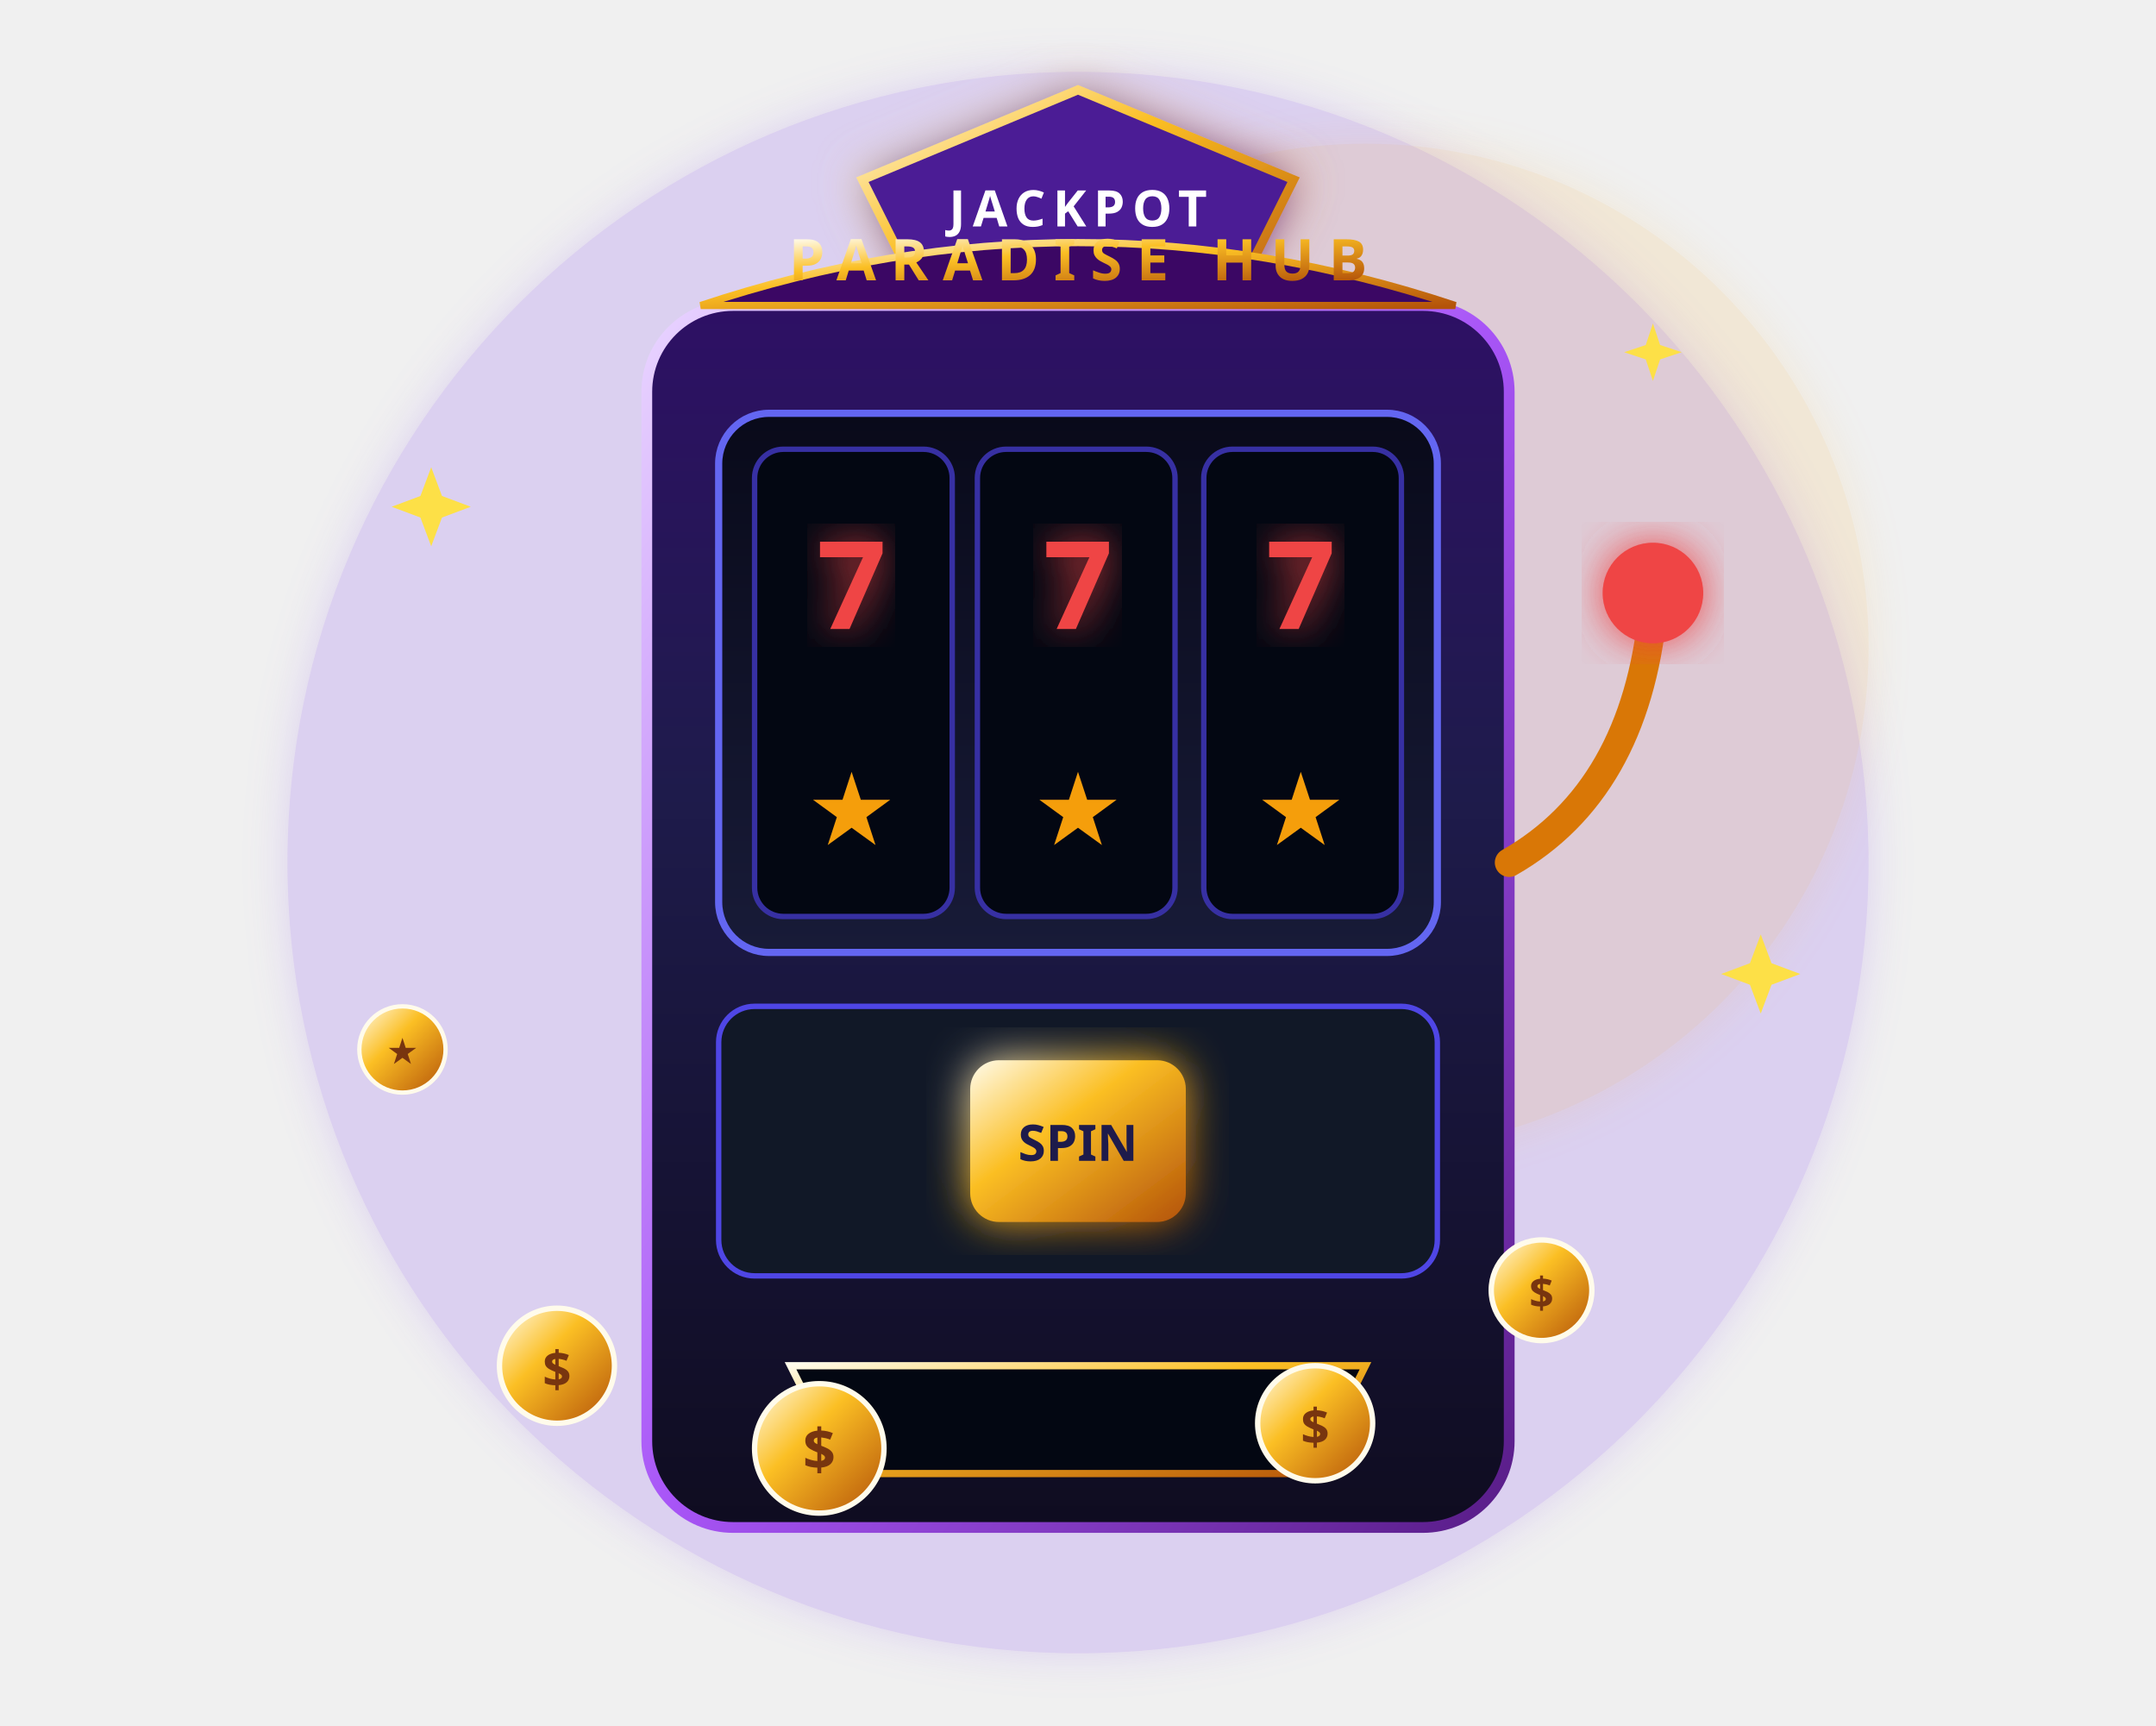
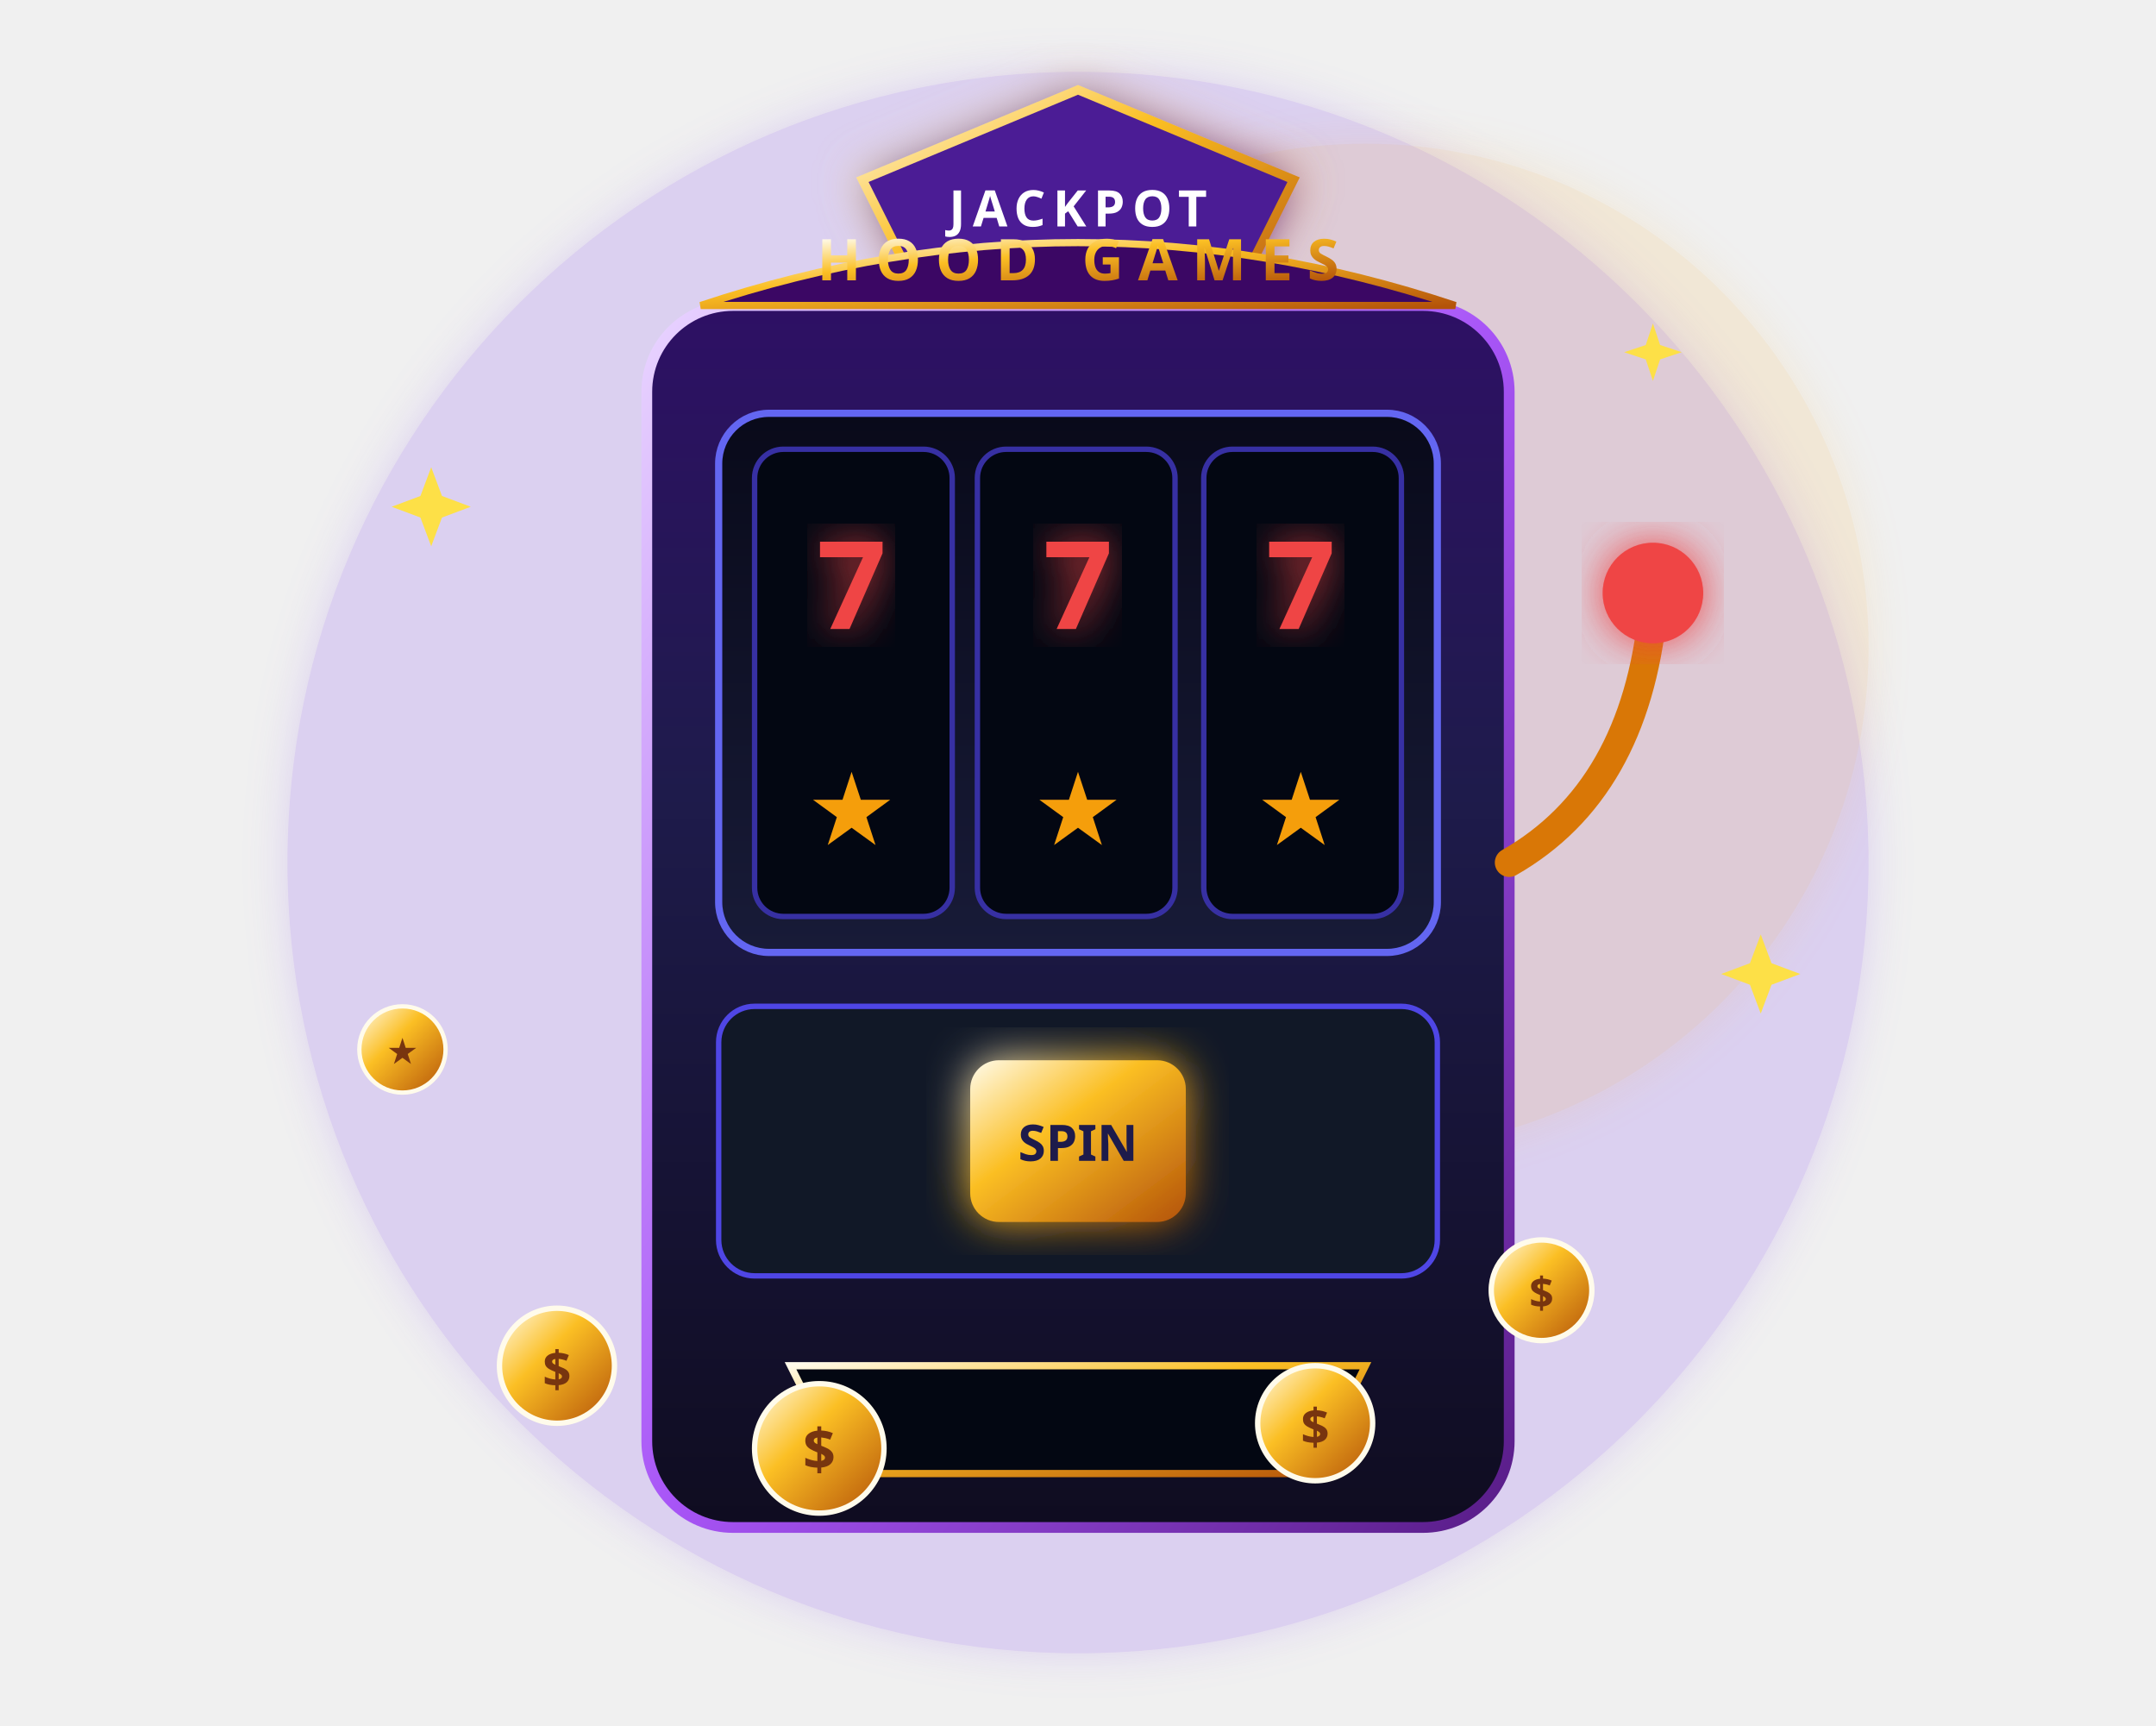
<svg xmlns="http://www.w3.org/2000/svg" viewBox="0 0 600 480" width="600" height="480">
  <defs>
    <linearGradient id="neonGold" x1="0%" y1="0%" x2="100%" y2="100%">
      <stop offset="0%" stop-color="#FFFBEB" />
      <stop offset="40%" stop-color="#FBBF24" />
      <stop offset="100%" stop-color="#B45309" />
    </linearGradient>
    <linearGradient id="neonPurple" x1="0%" y1="0%" x2="100%" y2="100%">
      <stop offset="0%" stop-color="#E9D5FF" />
      <stop offset="50%" stop-color="#A855F7" />
      <stop offset="100%" stop-color="#581C87" />
    </linearGradient>
    <linearGradient id="slotCabinet" x1="0%" y1="0%" x2="0%" y2="100%">
      <stop offset="0%" stop-color="#2E1065" />
      <stop offset="40%" stop-color="#1E1B4B" />
      <stop offset="100%" stop-color="#0F0C20" />
    </linearGradient>
    <linearGradient id="screenGrad" x1="0%" y1="0%" x2="0%" y2="100%">
      <stop offset="0%" stop-color="#090A1A" />
      <stop offset="100%" stop-color="#181B38" />
    </linearGradient>
    <filter id="glowEffect" x="-20%" y="-20%" width="140%" height="140%">
      <feGaussianBlur stdDeviation="6" result="blur" />
      <feMerge>
        <feMergeNode in="blur" />
        <feMergeNode in="SourceGraphic" />
      </feMerge>
    </filter>
  </defs>
  <circle cx="300" cy="240" r="220" fill="#7C3AED" opacity="0.18" filter="url(#glowEffect)" />
  <circle cx="380" cy="180" r="140" fill="#F59E0B" opacity="0.12" filter="url(#glowEffect)" />
  <g transform="translate(230, 25)">
    <polygon points="70,0 130,25 110,65 30,65 10,25" fill="#4C1D95" stroke="url(#neonGold)" stroke-width="2.5" filter="url(#glowEffect)" />
    <text x="70" y="38" font-family="sans-serif" font-weight="900" font-size="14" fill="#FFFFFF" text-anchor="middle" letter-spacing="2">JACKPOT</text>
    <text x="70" y="54" font-family="sans-serif" font-weight="900" font-size="13" fill="#FDE047" text-anchor="middle">7 7 7</text>
  </g>
  <rect x="180" y="85" width="240" height="340" rx="24" fill="url(#slotCabinet)" stroke="url(#neonPurple)" stroke-width="3" />
  <path d="M195,85 Q300,50 405,85 Z" fill="#3B0764" stroke="url(#neonGold)" stroke-width="2" />
-   <text x="300" y="78" font-family="sans-serif" font-weight="900" font-size="16" fill="url(#neonGold)" text-anchor="middle" letter-spacing="4">PARADISE HUB</text>
+   <text x="300" y="78" font-family="sans-serif" font-weight="900" font-size="16" fill="url(#neonGold)" text-anchor="middle" letter-spacing="4">HOOD GAMES</text>
  <rect x="200" y="115" width="200" height="150" rx="14" fill="url(#screenGrad)" stroke="#6366F1" stroke-width="2" />
  <rect x="210" y="125" width="55" height="130" rx="8" fill="#030712" stroke="#3730A3" stroke-width="1.5" />
  <rect x="272" y="125" width="55" height="130" rx="8" fill="#030712" stroke="#3730A3" stroke-width="1.5" />
  <rect x="335" y="125" width="55" height="130" rx="8" fill="#030712" stroke="#3730A3" stroke-width="1.5" />
  <text x="237" y="175" font-family="sans-serif" font-weight="900" font-size="34" fill="#EF4444" text-anchor="middle" filter="url(#glowEffect)">7</text>
  <text x="237" y="235" font-family="sans-serif" font-weight="900" font-size="28" fill="#F59E0B" text-anchor="middle">★</text>
  <text x="300" y="175" font-family="sans-serif" font-weight="900" font-size="34" fill="#EF4444" text-anchor="middle" filter="url(#glowEffect)">7</text>
  <text x="300" y="235" font-family="sans-serif" font-weight="900" font-size="28" fill="#F59E0B" text-anchor="middle">★</text>
  <text x="362" y="175" font-family="sans-serif" font-weight="900" font-size="34" fill="#EF4444" text-anchor="middle" filter="url(#glowEffect)">7</text>
  <text x="362" y="235" font-family="sans-serif" font-weight="900" font-size="28" fill="#F59E0B" text-anchor="middle">★</text>
  <line x1="205" y1="165" x2="395" y2="165" stroke="#FDE047" stroke-width="3" stroke-dasharray="6,3" opacity="0.9" filter="url(#glowEffect)" />
  <rect x="200" y="280" width="200" height="75" rx="10" fill="#111827" stroke="#4F46E5" stroke-width="1.5" />
  <rect x="270" y="295" width="60" height="45" rx="8" fill="url(#neonGold)" filter="url(#glowEffect)" />
  <text x="300" y="323" font-family="sans-serif" font-weight="900" font-size="14" fill="#1E1B4B" text-anchor="middle">SPIN</text>
  <path d="M220,380 L380,380 L365,410 L235,410 Z" fill="#030712" stroke="url(#neonGold)" stroke-width="2" />
  <path d="M420,240 Q455,220 460,170" fill="none" stroke="#D97706" stroke-width="8" stroke-linecap="round" />
  <circle cx="460" cy="165" r="14" fill="#EF4444" filter="url(#glowEffect)" />
  <g transform="translate(140, 360)">
    <circle cx="15" cy="20" r="16" fill="url(#neonGold)" stroke="#FFFBEB" stroke-width="1.5" />
    <text x="15" y="26" font-family="sans-serif" font-weight="900" font-size="14" fill="#78350F" text-anchor="middle">$</text>
  </g>
  <g transform="translate(210, 385)">
    <circle cx="18" cy="18" r="18" fill="url(#neonGold)" stroke="#FFFBEB" stroke-width="1.5" />
    <text x="18" y="24" font-family="sans-serif" font-weight="900" font-size="16" fill="#78350F" text-anchor="middle">$</text>
  </g>
  <g transform="translate(350, 380)">
    <circle cx="16" cy="16" r="16" fill="url(#neonGold)" stroke="#FFFBEB" stroke-width="1.5" />
    <text x="16" y="22" font-family="sans-serif" font-weight="900" font-size="14" fill="#78350F" text-anchor="middle">$</text>
  </g>
  <g transform="translate(415, 345)">
    <circle cx="14" cy="14" r="14" fill="url(#neonGold)" stroke="#FFFBEB" stroke-width="1.5" />
    <text x="14" y="19" font-family="sans-serif" font-weight="900" font-size="12" fill="#78350F" text-anchor="middle">$</text>
  </g>
  <g transform="translate(100, 280)">
    <circle cx="12" cy="12" r="12" fill="url(#neonGold)" stroke="#FFFBEB" stroke-width="1.2" />
    <text x="12" y="16" font-family="sans-serif" font-weight="900" font-size="10" fill="#78350F" text-anchor="middle">★</text>
  </g>
  <polygon points="120,130 123,138 131,141 123,144 120,152 117,144 109,141 117,138" fill="#FDE047" />
  <polygon points="460,90 462,96 468,98 462,100 460,106 458,100 452,98 458,96" fill="#FDE047" />
  <polygon points="490,260 493,268 501,271 493,274 490,282 487,274 479,271 487,268" fill="#FDE047" />
</svg>
